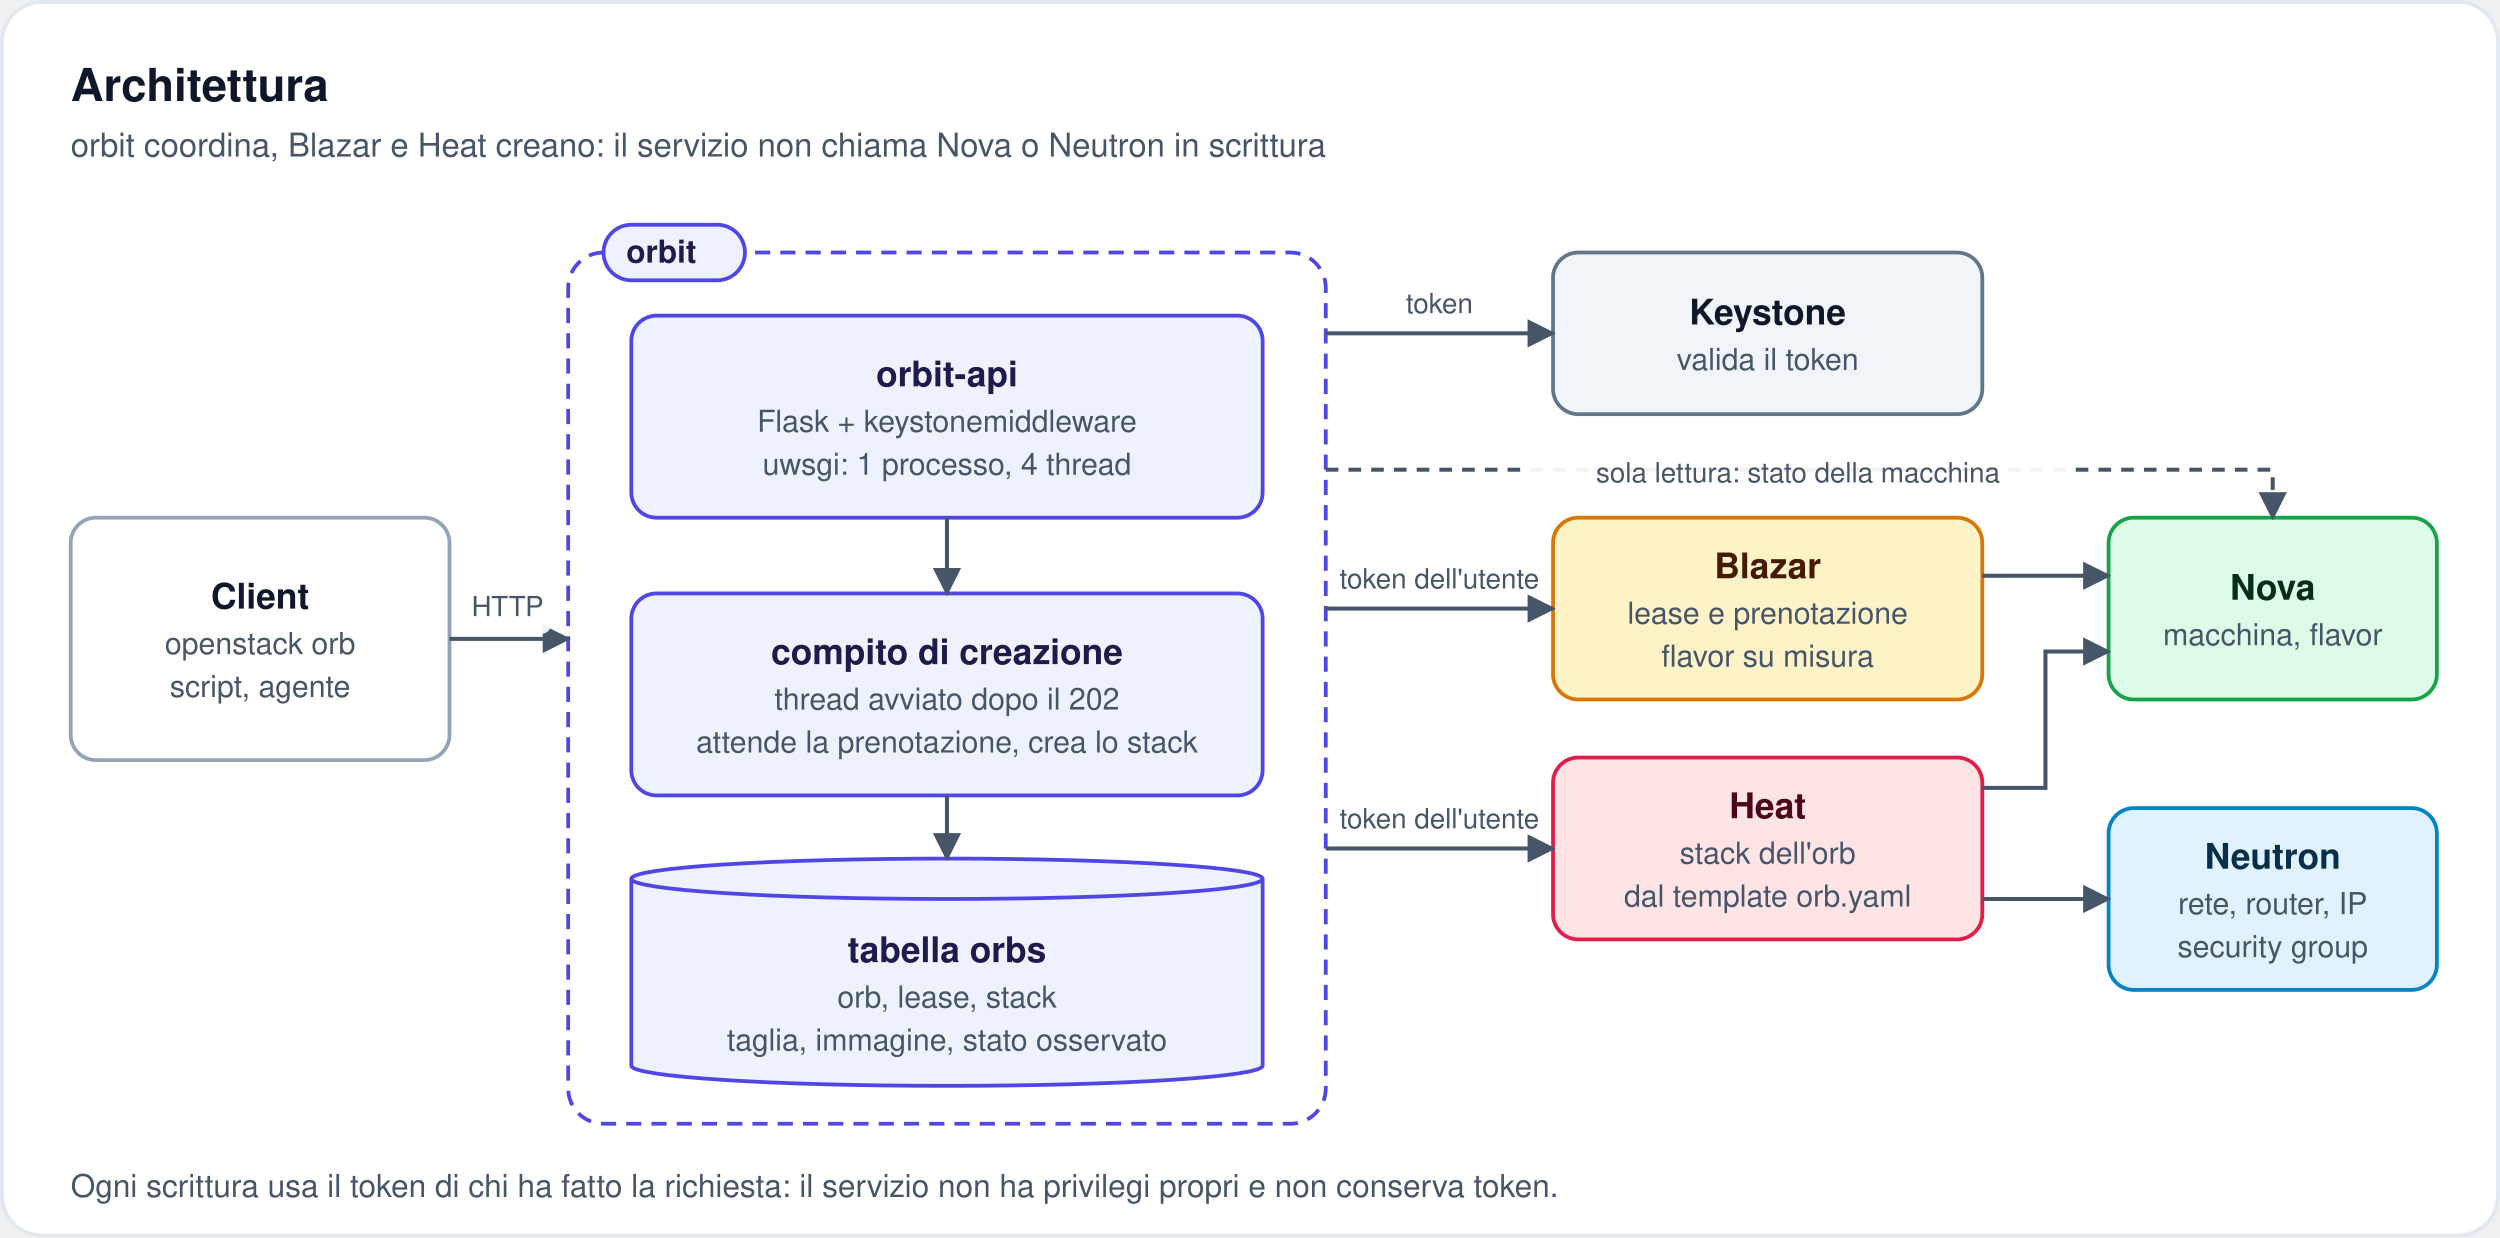
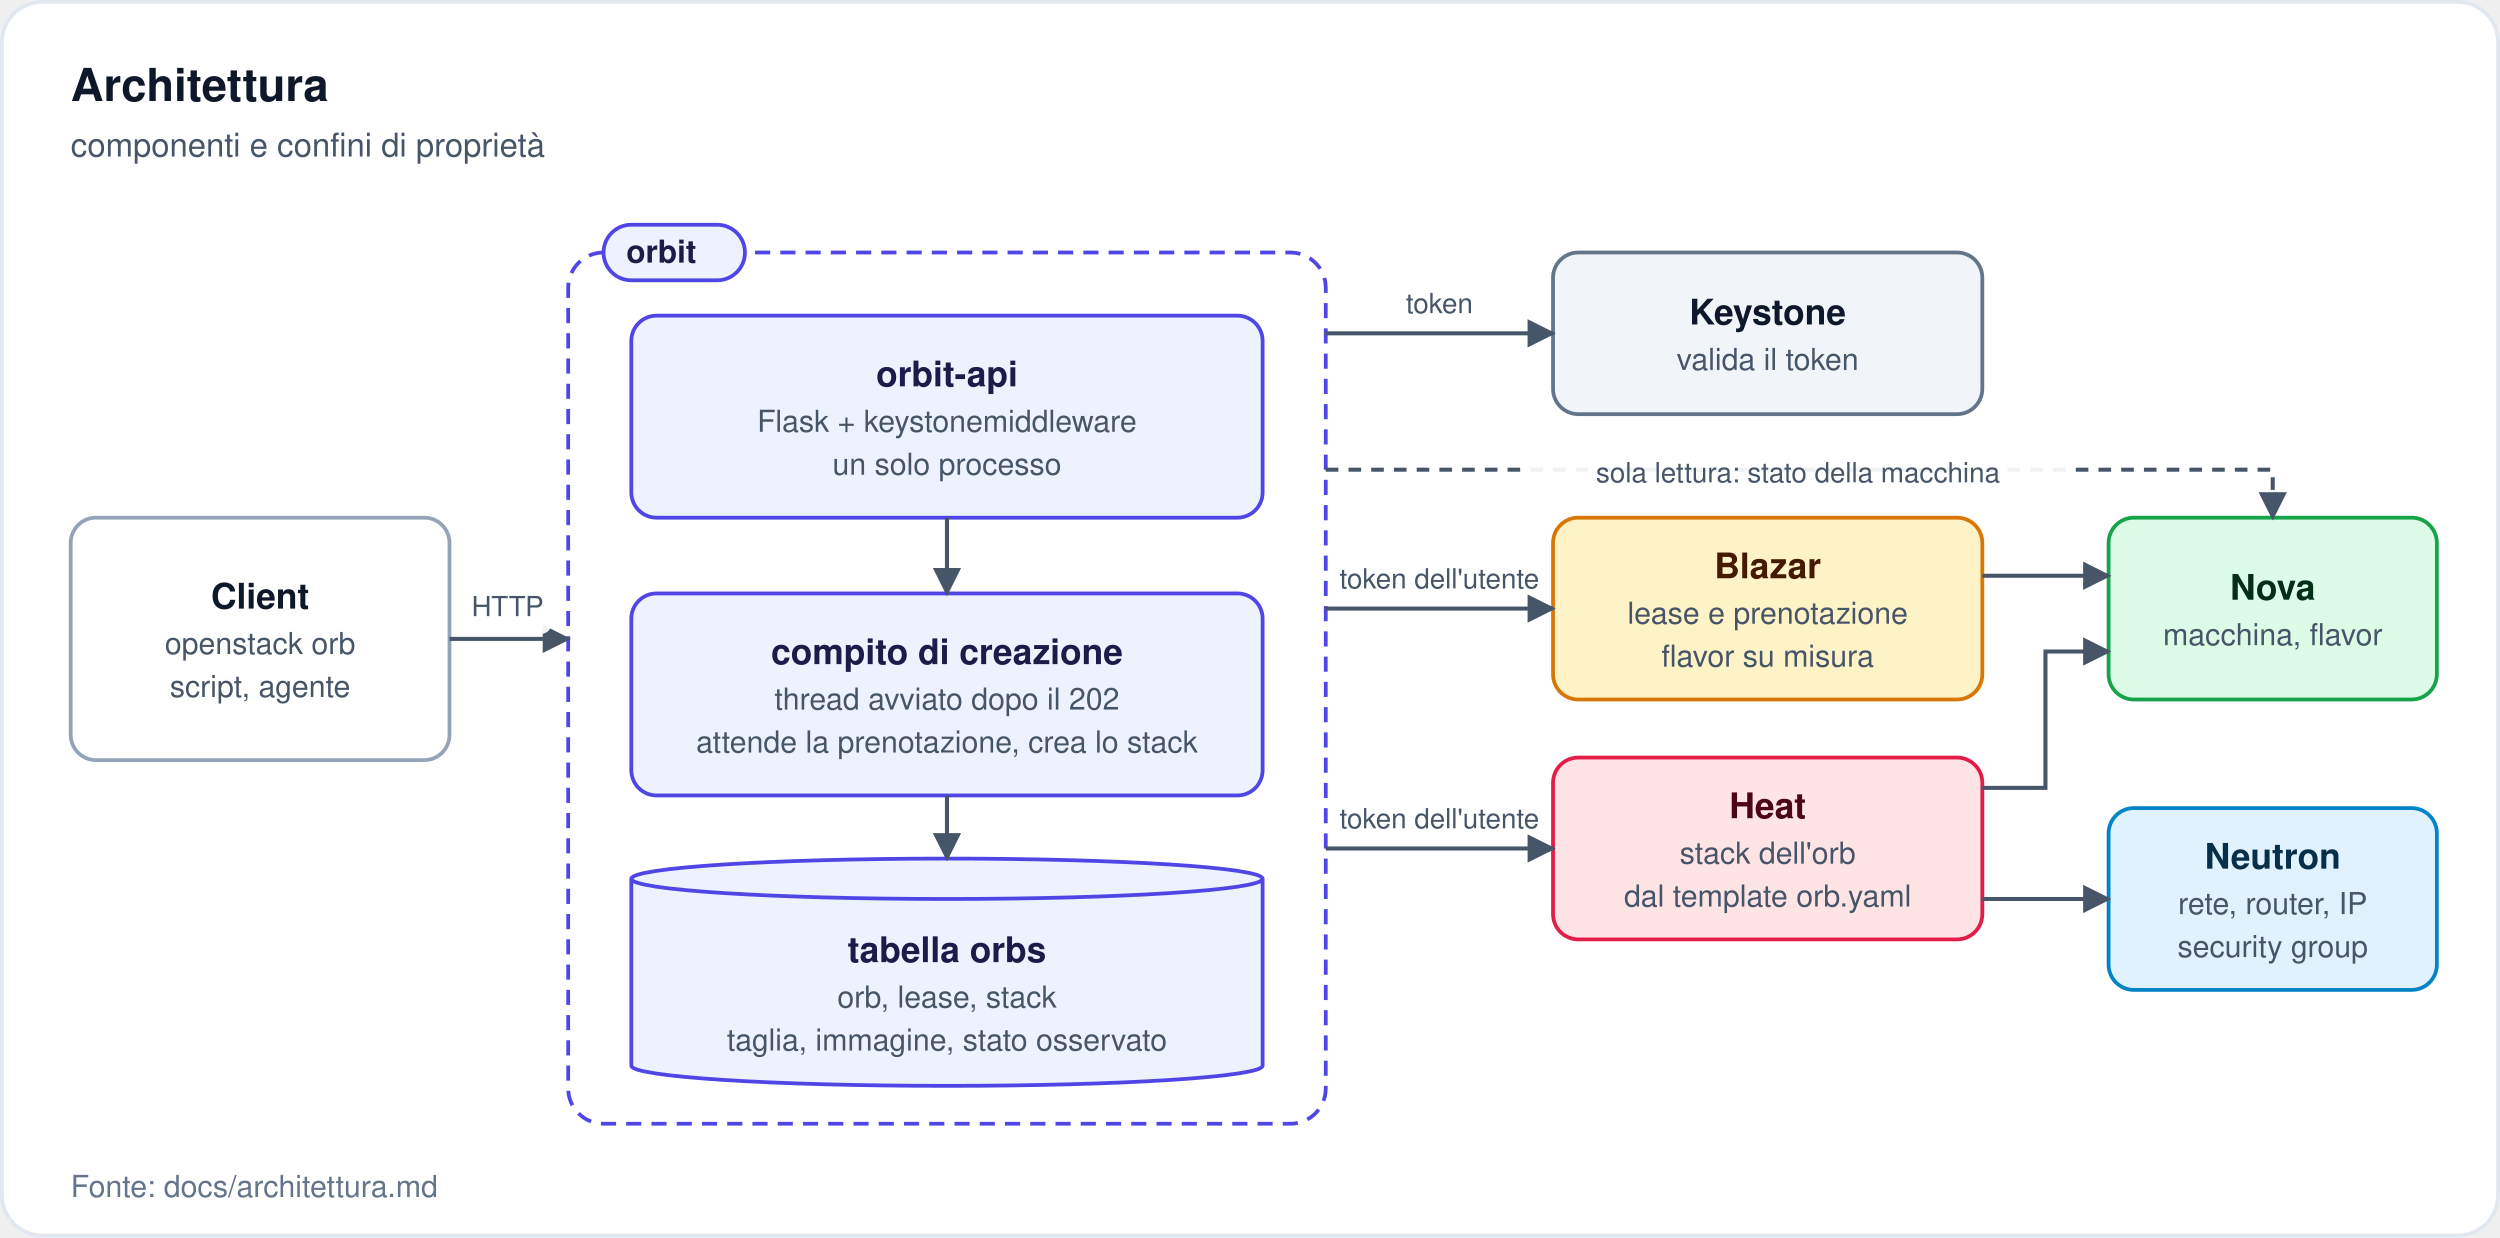
<svg xmlns="http://www.w3.org/2000/svg" width="990" height="490" viewBox="0 0 990 490" role="img" aria-label="Architettura di orbit: componenti e confini di proprietà">
  <defs>
    <marker id="a475569" viewBox="0 0 10 10" refX="9" refY="5" markerWidth="7" markerHeight="7" orient="auto-start-reverse">
      <path d="M0,0 L10,5 L0,10 z" fill="#475569" />
    </marker>
  </defs>
  <rect x="0.75" y="0.75" width="988.5" height="488.5" rx="16" fill="#ffffff" stroke="#e2e8f0" stroke-width="1.5" />
  <text x="28" y="40" font-family="-apple-system, BlinkMacSystemFont, 'Segoe UI', Helvetica, Arial, sans-serif" font-size="18" font-weight="700" fill="#0f172a">Architettura</text>
-   <text x="28" y="62" font-family="-apple-system, BlinkMacSystemFont, 'Segoe UI', Helvetica, Arial, sans-serif" font-size="13" fill="#475569">orbit coordina, Blazar e Heat creano: il servizio non chiama Nova o Neutron in scrittura</text>
+   <text x="28" y="62" font-family="-apple-system, BlinkMacSystemFont, 'Segoe UI', Helvetica, Arial, sans-serif" font-size="13" fill="#475569">componenti e confini di proprietà</text>
  <rect x="28" y="205" width="150" height="96" rx="10" fill="#ffffff" stroke="#94a3b8" stroke-width="1.5" />
  <text x="103.0" y="241.0" font-family="-apple-system, BlinkMacSystemFont, 'Segoe UI', Helvetica, Arial, sans-serif" font-size="14" font-weight="600" text-anchor="middle" fill="#0f172a">Client</text>
  <text x="103.0" y="259.0" font-family="-apple-system, BlinkMacSystemFont, 'Segoe UI', Helvetica, Arial, sans-serif" font-size="12" font-weight="normal" text-anchor="middle" fill="#475569">openstack orb</text>
  <text x="103.0" y="276.0" font-family="-apple-system, BlinkMacSystemFont, 'Segoe UI', Helvetica, Arial, sans-serif" font-size="12" font-weight="normal" text-anchor="middle" fill="#475569">script, agente</text>
  <rect x="225" y="100" width="300" height="345" rx="14" fill="#ffffff" stroke="#4f46e5" stroke-width="1.5" stroke-dasharray="6 4" />
  <rect x="239" y="89" width="56.0" height="22" rx="11" fill="#eef2ff" stroke="#4f46e5" stroke-width="1.5" />
  <text x="248" y="104" font-family="-apple-system, BlinkMacSystemFont, 'Segoe UI', Helvetica, Arial, sans-serif" font-size="12.5" font-weight="600" text-anchor="start" fill="#1e1b4b">orbit</text>
  <rect x="250" y="125" width="250" height="80" rx="10" fill="#eef2ff" stroke="#4f46e5" stroke-width="1.5" />
  <text x="375.0" y="153.0" font-family="-apple-system, BlinkMacSystemFont, 'Segoe UI', Helvetica, Arial, sans-serif" font-size="14" font-weight="600" text-anchor="middle" fill="#1e1b4b">orbit-api</text>
  <text x="375.0" y="171.0" font-family="-apple-system, BlinkMacSystemFont, 'Segoe UI', Helvetica, Arial, sans-serif" font-size="12" font-weight="normal" text-anchor="middle" fill="#475569">Flask + keystonemiddleware</text>
-   <text x="375.0" y="188.0" font-family="-apple-system, BlinkMacSystemFont, 'Segoe UI', Helvetica, Arial, sans-serif" font-size="12" font-weight="normal" text-anchor="middle" fill="#475569">uwsgi: 1 processo, 4 thread</text>
+   <text x="375.0" y="188.0" font-family="-apple-system, BlinkMacSystemFont, 'Segoe UI', Helvetica, Arial, sans-serif" font-size="12" font-weight="normal" text-anchor="middle" fill="#475569">un solo processo</text>
  <rect x="250" y="235" width="250" height="80" rx="10" fill="#eef2ff" stroke="#4f46e5" stroke-width="1.5" />
  <text x="375.0" y="263.0" font-family="-apple-system, BlinkMacSystemFont, 'Segoe UI', Helvetica, Arial, sans-serif" font-size="14" font-weight="600" text-anchor="middle" fill="#1e1b4b">compito di creazione</text>
  <text x="375.0" y="281.0" font-family="-apple-system, BlinkMacSystemFont, 'Segoe UI', Helvetica, Arial, sans-serif" font-size="12" font-weight="normal" text-anchor="middle" fill="#475569">thread avviato dopo il 202</text>
  <text x="375.0" y="298.0" font-family="-apple-system, BlinkMacSystemFont, 'Segoe UI', Helvetica, Arial, sans-serif" font-size="12" font-weight="normal" text-anchor="middle" fill="#475569">attende la prenotazione, crea lo stack</text>
  <path d="M250,348 a125.0,8 0 0,0 250,0 a125.0,8 0 0,0 -250,0 v74 a125.0,8 0 0,0 250,0 v-74" fill="#eef2ff" stroke="#4f46e5" stroke-width="1.5" />
  <text x="375.0" y="381.0" font-family="-apple-system, BlinkMacSystemFont, 'Segoe UI', Helvetica, Arial, sans-serif" font-size="14" font-weight="600" text-anchor="middle" fill="#1e1b4b">tabella orbs</text>
  <text x="375.0" y="399.0" font-family="-apple-system, BlinkMacSystemFont, 'Segoe UI', Helvetica, Arial, sans-serif" font-size="12" font-weight="normal" text-anchor="middle" fill="#475569">orb, lease, stack</text>
  <text x="375.0" y="416.0" font-family="-apple-system, BlinkMacSystemFont, 'Segoe UI', Helvetica, Arial, sans-serif" font-size="12" font-weight="normal" text-anchor="middle" fill="#475569">taglia, immagine, stato osservato</text>
  <path d="M375,205 L375,235" fill="none" stroke="#475569" stroke-width="1.6" marker-end="url(#a475569)" />
  <path d="M375,315 L375,340" fill="none" stroke="#475569" stroke-width="1.6" marker-end="url(#a475569)" />
  <path d="M178,253 L225,253" fill="none" stroke="#475569" stroke-width="1.6" marker-end="url(#a475569)" />
  <rect x="183.68" y="232" width="34.64" height="19" rx="4" fill="#ffffff" opacity="0.92" />
  <text x="201" y="244" font-family="-apple-system, BlinkMacSystemFont, 'Segoe UI', Helvetica, Arial, sans-serif" font-size="11" font-weight="normal" text-anchor="middle" fill="#475569">HTTP</text>
  <rect x="615" y="100" width="170" height="64" rx="10" fill="#f1f5f9" stroke="#64748b" stroke-width="1.5" />
  <text x="700.0" y="128.5" font-family="-apple-system, BlinkMacSystemFont, 'Segoe UI', Helvetica, Arial, sans-serif" font-size="14" font-weight="600" text-anchor="middle" fill="#0f172a">Keystone</text>
  <text x="700.0" y="146.5" font-family="-apple-system, BlinkMacSystemFont, 'Segoe UI', Helvetica, Arial, sans-serif" font-size="12" font-weight="normal" text-anchor="middle" fill="#475569">valida il token</text>
  <rect x="615" y="205" width="170" height="72" rx="10" fill="#fef3c7" stroke="#d97706" stroke-width="1.5" />
  <text x="700.0" y="229.0" font-family="-apple-system, BlinkMacSystemFont, 'Segoe UI', Helvetica, Arial, sans-serif" font-size="14" font-weight="600" text-anchor="middle" fill="#451a03">Blazar</text>
  <text x="700.0" y="247.0" font-family="-apple-system, BlinkMacSystemFont, 'Segoe UI', Helvetica, Arial, sans-serif" font-size="12" font-weight="normal" text-anchor="middle" fill="#475569">lease e prenotazione</text>
  <text x="700.0" y="264.0" font-family="-apple-system, BlinkMacSystemFont, 'Segoe UI', Helvetica, Arial, sans-serif" font-size="12" font-weight="normal" text-anchor="middle" fill="#475569">flavor su misura</text>
  <rect x="615" y="300" width="170" height="72" rx="10" fill="#ffe4e6" stroke="#e11d48" stroke-width="1.5" />
  <text x="700.0" y="324.0" font-family="-apple-system, BlinkMacSystemFont, 'Segoe UI', Helvetica, Arial, sans-serif" font-size="14" font-weight="600" text-anchor="middle" fill="#4c0519">Heat</text>
  <text x="700.0" y="342.0" font-family="-apple-system, BlinkMacSystemFont, 'Segoe UI', Helvetica, Arial, sans-serif" font-size="12" font-weight="normal" text-anchor="middle" fill="#475569">stack dell'orb</text>
  <text x="700.0" y="359.0" font-family="-apple-system, BlinkMacSystemFont, 'Segoe UI', Helvetica, Arial, sans-serif" font-size="12" font-weight="normal" text-anchor="middle" fill="#475569">dal template orb.yaml</text>
  <rect x="835" y="205" width="130" height="72" rx="10" fill="#dcfce7" stroke="#16a34a" stroke-width="1.5" />
  <text x="900.0" y="237.5" font-family="-apple-system, BlinkMacSystemFont, 'Segoe UI', Helvetica, Arial, sans-serif" font-size="14" font-weight="600" text-anchor="middle" fill="#052e16">Nova</text>
  <text x="900.0" y="255.5" font-family="-apple-system, BlinkMacSystemFont, 'Segoe UI', Helvetica, Arial, sans-serif" font-size="12" font-weight="normal" text-anchor="middle" fill="#475569">macchina, flavor</text>
  <rect x="835" y="320" width="130" height="72" rx="10" fill="#e0f2fe" stroke="#0284c7" stroke-width="1.5" />
  <text x="900.0" y="344.0" font-family="-apple-system, BlinkMacSystemFont, 'Segoe UI', Helvetica, Arial, sans-serif" font-size="14" font-weight="600" text-anchor="middle" fill="#082f49">Neutron</text>
  <text x="900.0" y="362.0" font-family="-apple-system, BlinkMacSystemFont, 'Segoe UI', Helvetica, Arial, sans-serif" font-size="12" font-weight="normal" text-anchor="middle" fill="#475569">rete, router, IP</text>
  <text x="900.0" y="379.0" font-family="-apple-system, BlinkMacSystemFont, 'Segoe UI', Helvetica, Arial, sans-serif" font-size="12" font-weight="normal" text-anchor="middle" fill="#475569">security group</text>
  <path d="M525,132 L615,132" fill="none" stroke="#475569" stroke-width="1.6" marker-end="url(#a475569)" />
  <rect x="549.6" y="112" width="40.8" height="19" rx="4" fill="#ffffff" opacity="0.92" />
  <text x="570" y="124" font-family="-apple-system, BlinkMacSystemFont, 'Segoe UI', Helvetica, Arial, sans-serif" font-size="11" font-weight="normal" text-anchor="middle" fill="#475569">token</text>
  <path d="M525,241 L615,241" fill="none" stroke="#475569" stroke-width="1.6" marker-end="url(#a475569)" />
  <text x="570" y="233" font-family="-apple-system, BlinkMacSystemFont, 'Segoe UI', Helvetica, Arial, sans-serif" font-size="11" font-weight="normal" text-anchor="middle" fill="#475569">token dell'utente</text>
  <path d="M525,336 L615,336" fill="none" stroke="#475569" stroke-width="1.6" marker-end="url(#a475569)" />
  <text x="570" y="328" font-family="-apple-system, BlinkMacSystemFont, 'Segoe UI', Helvetica, Arial, sans-serif" font-size="11" font-weight="normal" text-anchor="middle" fill="#475569">token dell'utente</text>
  <path d="M525,186 L900,186 L900,205" fill="none" stroke="#475569" stroke-width="1.6" stroke-dasharray="5 4" marker-end="url(#a475569)" />
  <rect x="602.28" y="179" width="219.44" height="19" rx="4" fill="#ffffff" opacity="0.92" />
  <text x="712" y="191" font-family="-apple-system, BlinkMacSystemFont, 'Segoe UI', Helvetica, Arial, sans-serif" font-size="11" font-weight="normal" text-anchor="middle" fill="#475569">sola lettura: stato della macchina</text>
  <path d="M785,228 L835,228" fill="none" stroke="#475569" stroke-width="1.6" marker-end="url(#a475569)" />
  <path d="M785,312 L810,312 L810,258 L835,258" fill="none" stroke="#475569" stroke-width="1.6" marker-end="url(#a475569)" />
  <path d="M785,356 L835,356" fill="none" stroke="#475569" stroke-width="1.6" marker-end="url(#a475569)" />
-   <text x="28" y="474" font-family="-apple-system, BlinkMacSystemFont, 'Segoe UI', Helvetica, Arial, sans-serif" font-size="12.5" font-weight="normal" text-anchor="start" fill="#475569">Ogni scrittura usa il token di chi ha fatto la richiesta: il servizio non ha privilegi propri e non conserva token.</text>
+   <text x="28" y="474" font-family="-apple-system, BlinkMacSystemFont, 'Segoe UI', Helvetica, Arial, sans-serif" font-size="12" font-weight="normal" text-anchor="start" fill="#64748b">Fonte: docs/architettura.md</text>
</svg>
